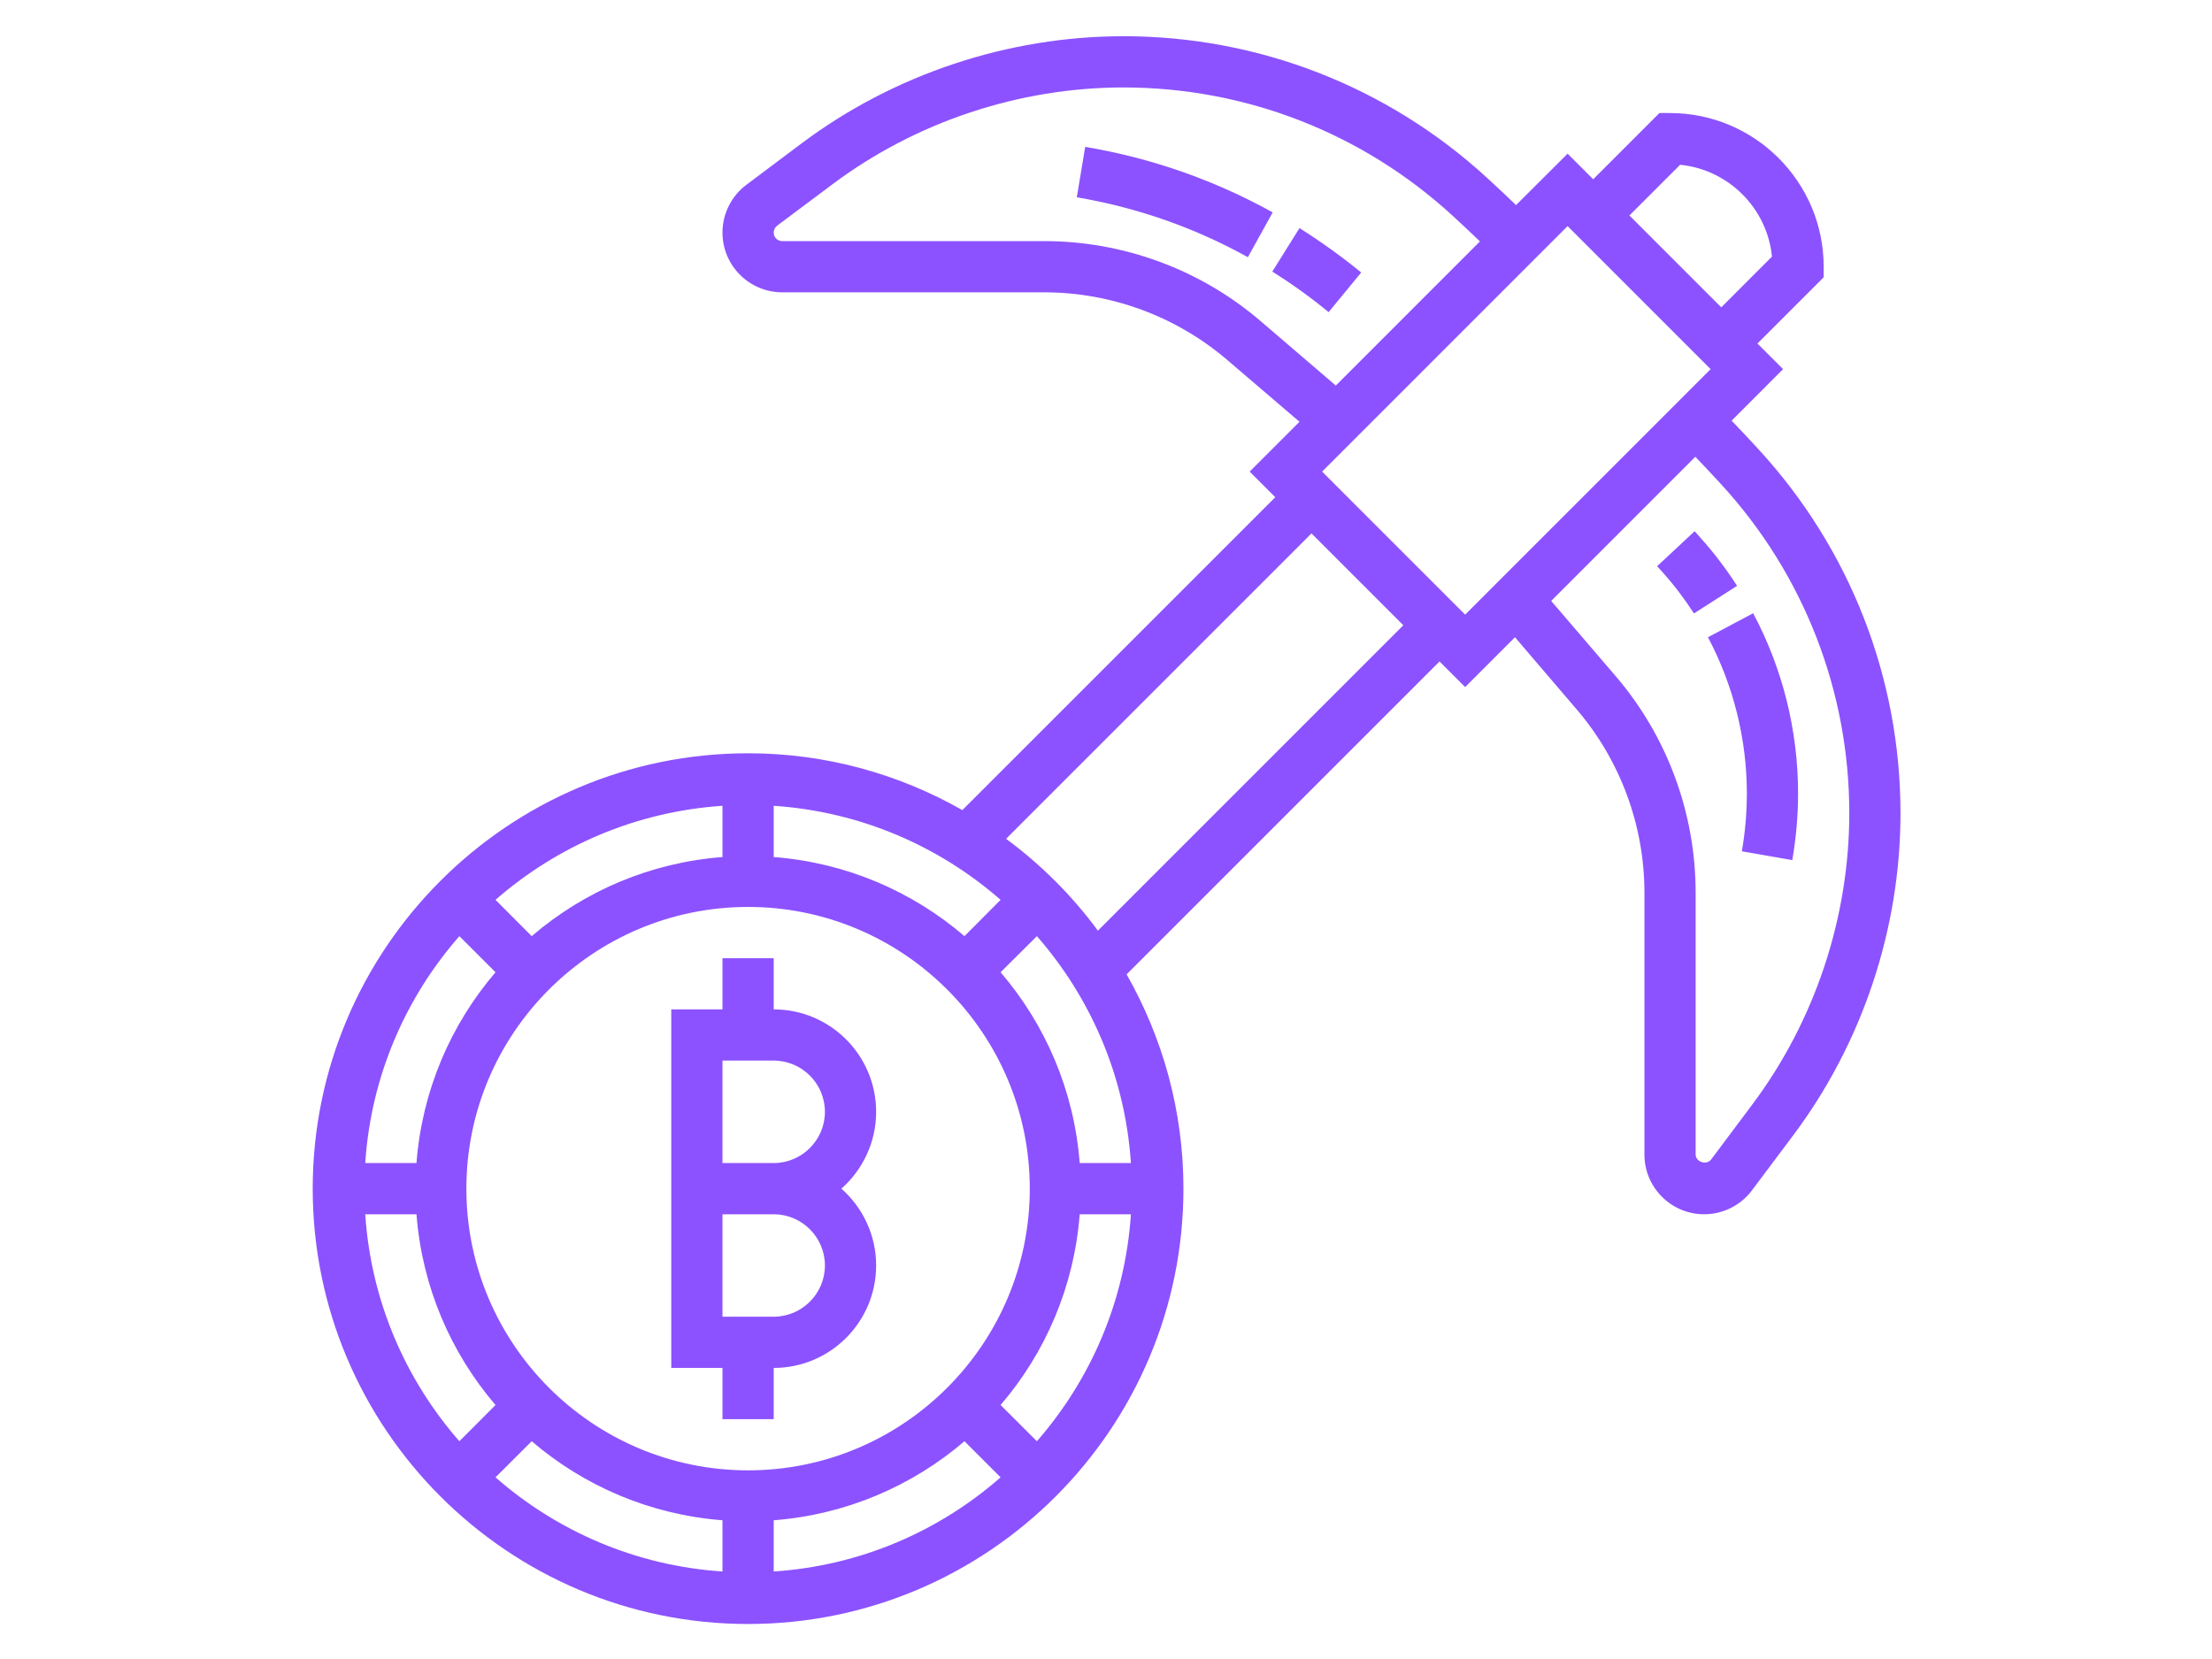
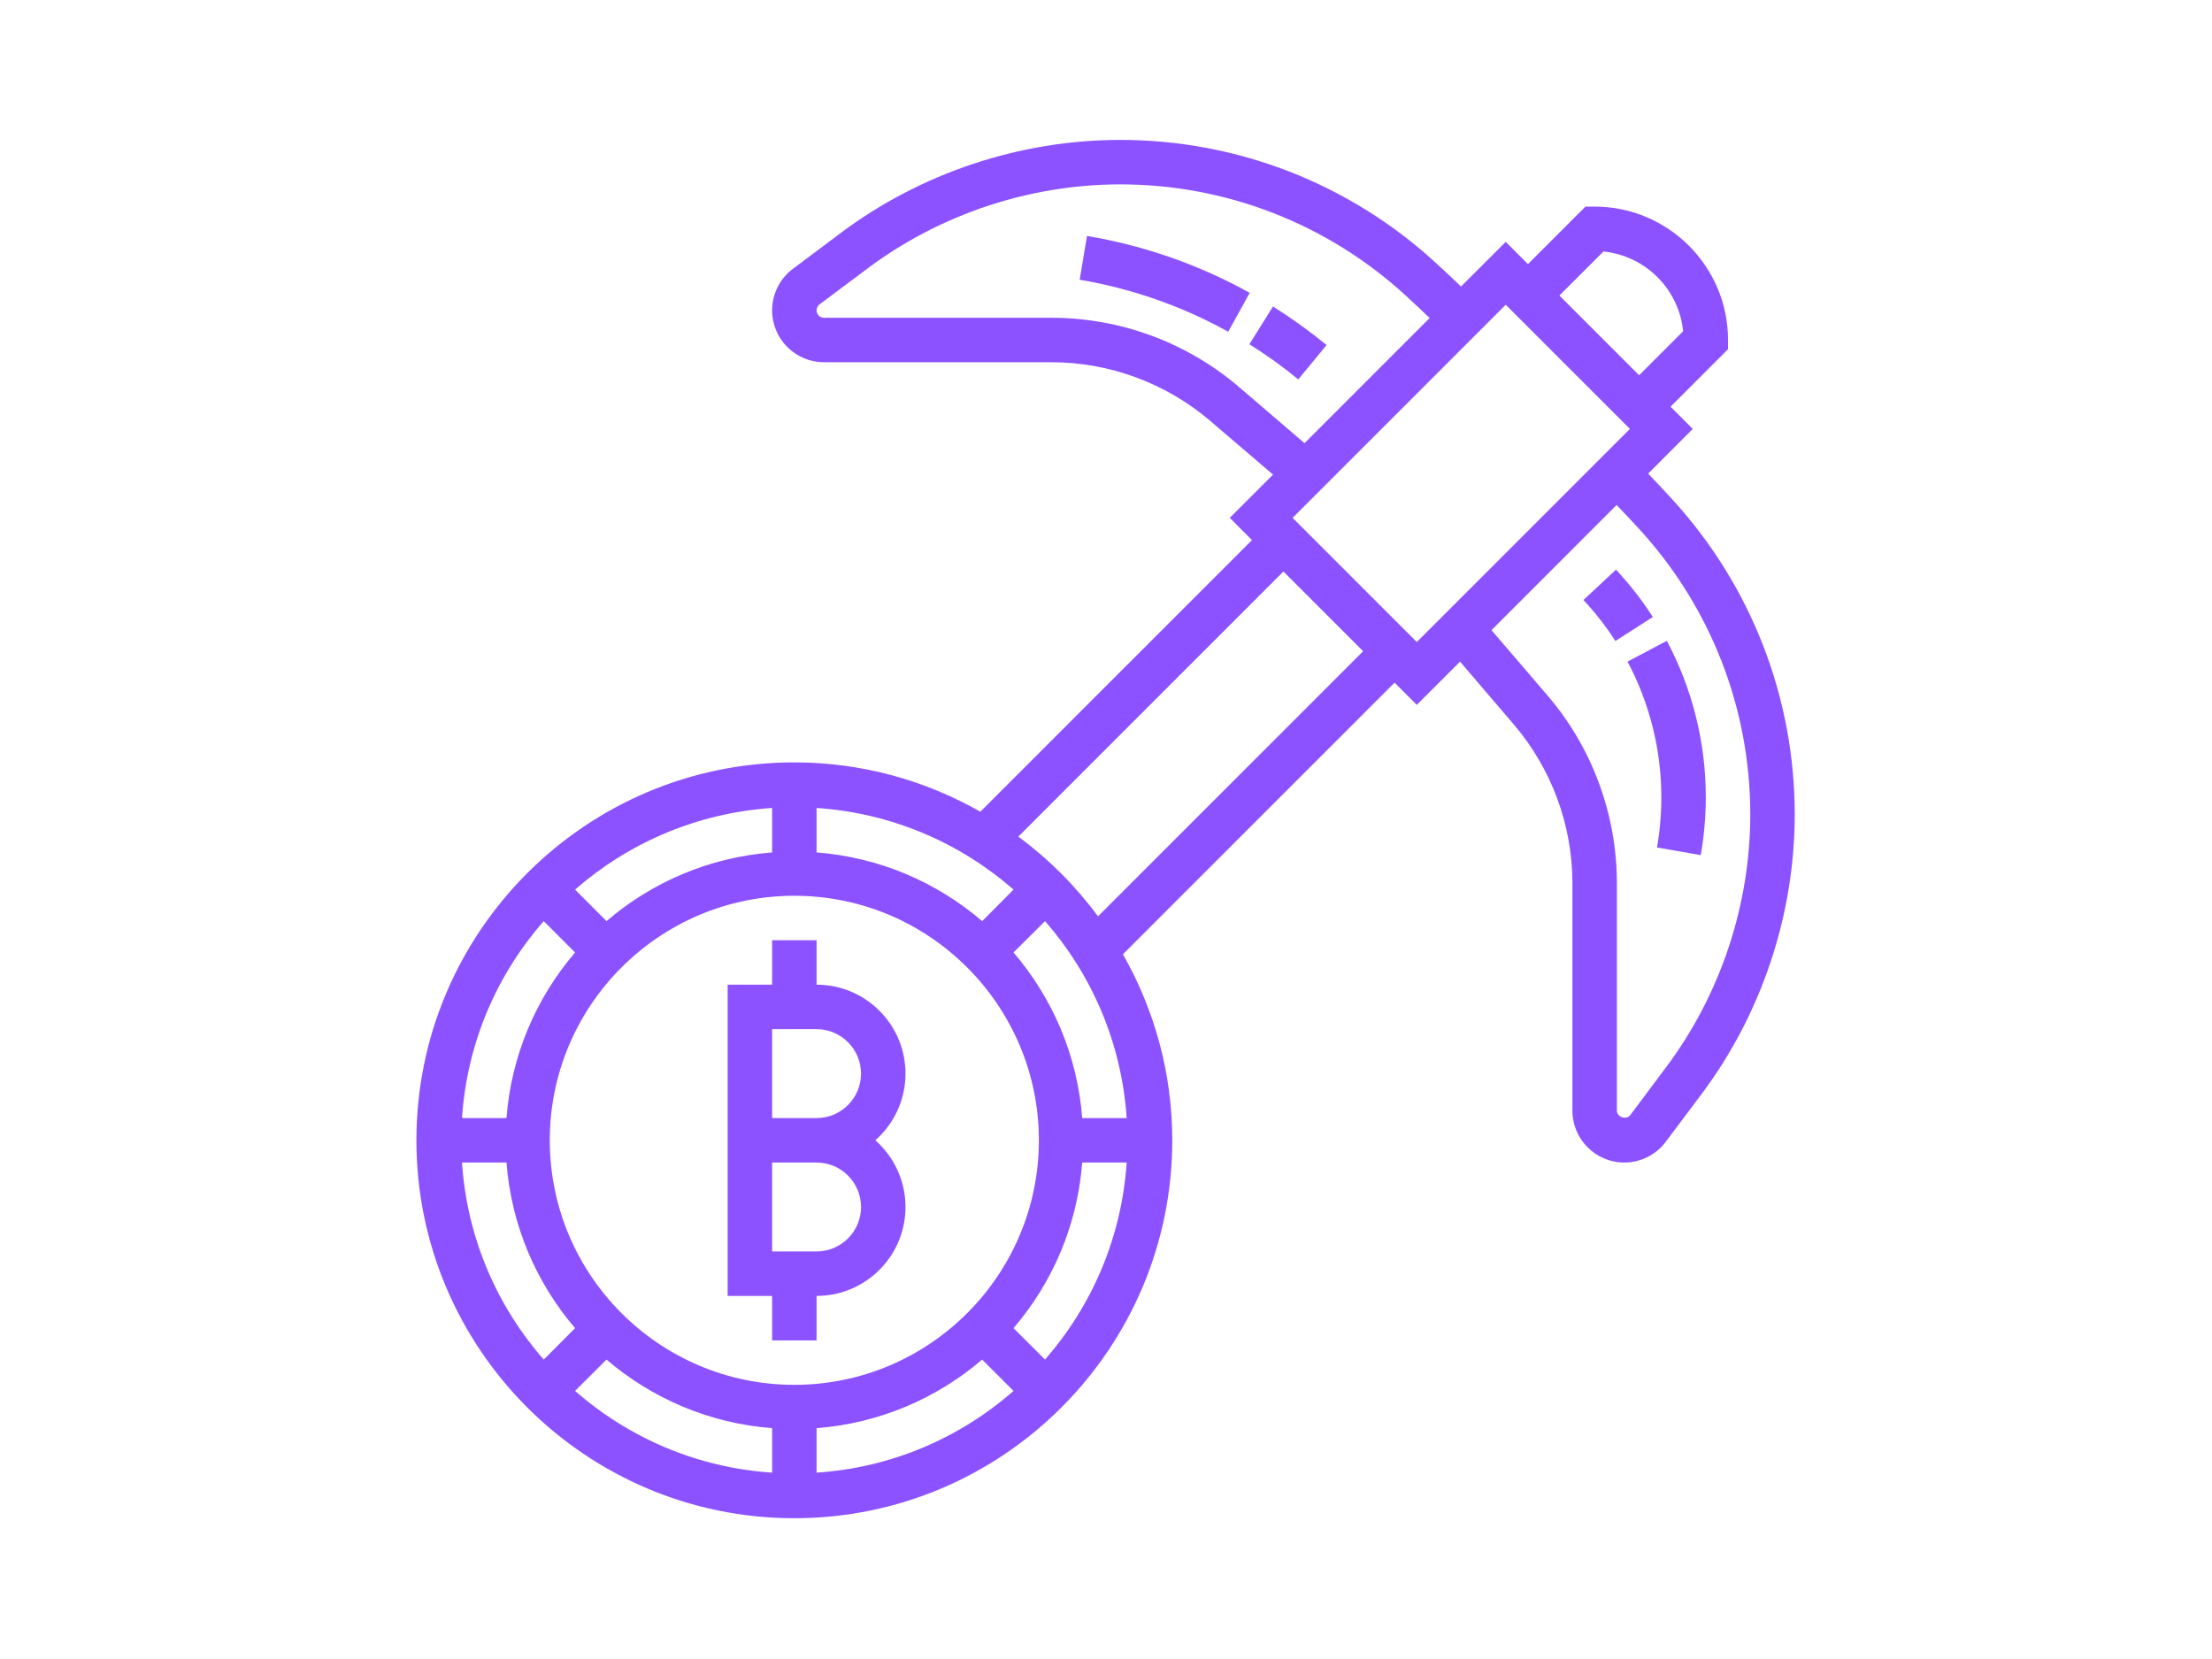
<svg xmlns="http://www.w3.org/2000/svg" width="396pt" height="297pt" viewBox="0 0 396 297" version="1.2">
  <defs>
    <clipPath id="clip1">
-       <path d="M 55.984 6.484 L 340.234 6.484 L 340.234 290.734 L 55.984 290.734 Z M 55.984 6.484 " />
+       <path d="M 74.547 25.047 L 321.297 25.047 L 321.297 271.797 L 74.547 271.797 Z M 74.547 25.047 " />
    </clipPath>
  </defs>
  <g id="surface1">
-     <path style=" stroke:none;fill-rule:nonzero;fill:rgb(54.9%,32.159%,100%);fill-opacity:1;" d="M 138.512 208.211 L 129.34 208.211 L 129.34 189.871 L 138.512 189.871 C 143.559 189.871 147.68 193.992 147.68 199.043 C 147.68 204.094 143.559 208.211 138.512 208.211 Z M 138.512 235.719 L 129.34 235.719 L 129.34 217.383 L 138.512 217.383 C 143.559 217.383 147.68 221.5 147.68 226.551 C 147.68 231.602 143.559 235.719 138.512 235.719 Z M 138.512 180.703 L 138.512 171.535 L 129.34 171.535 L 129.34 180.703 L 120.172 180.703 L 120.172 244.891 L 129.34 244.891 L 129.34 254.059 L 138.512 254.059 L 138.512 244.891 C 148.629 244.891 156.848 236.668 156.848 226.551 C 156.848 221.07 154.43 216.164 150.633 212.797 C 154.43 209.43 156.848 204.523 156.848 199.043 C 156.848 188.922 148.629 180.703 138.512 180.703 " />
-     <path style=" stroke:none;fill-rule:nonzero;fill:rgb(54.9%,32.159%,100%);fill-opacity:1;" d="M 304.398 96.246 L 303.379 95.098 L 296.664 101.367 L 297.578 102.371 C 299.672 104.699 301.57 107.207 303.254 109.82 L 310.973 104.879 C 309.02 101.832 306.816 98.93 304.398 96.246 " />
-     <path style=" stroke:none;fill-rule:nonzero;fill:rgb(54.9%,32.159%,100%);fill-opacity:1;" d="M 313.855 109.785 L 305.762 114.082 C 310.309 122.645 312.727 132.312 312.727 142.004 C 312.727 145.512 312.422 149.004 311.832 152.406 L 320.859 153.984 C 321.539 150.062 321.898 146.031 321.898 142.004 C 321.898 130.809 319.121 119.652 313.855 109.785 " />
+     <path style=" stroke:none;fill-rule:nonzero;fill:rgb(54.9%,32.159%,100%);fill-opacity:1;" d="M 146.188 200.16 L 138.227 200.16 L 138.227 184.242 L 146.188 184.242 C 150.57 184.242 154.145 187.816 154.145 192.203 C 154.145 196.586 150.57 200.16 146.188 200.16 Z M 146.188 224.039 L 138.227 224.039 L 138.227 208.121 L 146.188 208.121 C 150.57 208.121 154.145 211.695 154.145 216.082 C 154.145 220.465 150.57 224.039 146.188 224.039 Z M 146.188 176.281 L 146.188 168.324 L 138.227 168.324 L 138.227 176.281 L 130.266 176.281 L 130.266 232 L 138.227 232 L 138.227 239.961 L 146.188 239.961 L 146.188 232 C 154.969 232 162.105 224.863 162.105 216.082 C 162.105 211.324 160.008 207.062 156.711 204.141 C 160.008 201.219 162.105 196.957 162.105 192.203 C 162.105 183.418 154.969 176.281 146.188 176.281 " />
+     <path style=" stroke:none;fill-rule:nonzero;fill:rgb(54.9%,32.159%,100%);fill-opacity:1;" d="M 290.191 102.965 L 289.305 101.973 L 283.473 107.414 L 284.266 108.281 C 286.086 110.305 287.734 112.48 289.195 114.75 L 295.895 110.461 C 294.203 107.816 292.289 105.297 290.191 102.965 " />
+     <path style=" stroke:none;fill-rule:nonzero;fill:rgb(54.9%,32.159%,100%);fill-opacity:1;" d="M 298.398 114.719 L 291.371 118.449 C 295.32 125.883 297.418 134.277 297.418 142.688 C 297.418 145.734 297.156 148.766 296.641 151.719 L 304.477 153.086 C 305.066 149.684 305.379 146.184 305.379 142.688 C 305.379 132.969 302.969 123.285 298.398 114.719 " />
    <g clip-path="url(#clip1)" clip-rule="nonzero">
-       <path style=" stroke:none;fill-rule:nonzero;fill:rgb(54.9%,32.159%,100%);fill-opacity:1;" d="M 313.66 197.789 L 306.316 207.602 C 305.512 208.641 303.559 208.016 303.559 206.688 L 303.559 159.805 C 303.559 145.586 298.473 131.793 289.215 121.012 L 277.699 107.582 L 303.504 81.773 C 305.062 83.406 306.621 85.051 308.18 86.754 C 322.938 102.871 331.066 123.754 331.066 145.586 C 331.066 164.281 324.887 182.836 313.66 197.789 Z M 236.688 84.426 L 280.637 40.477 L 306.246 66.086 L 262.297 110.035 Z M 196.551 166.609 C 191.934 160.34 186.379 154.789 180.113 150.168 L 234.789 95.492 L 251.227 111.934 Z M 172.664 167.594 C 163.312 159.57 151.492 154.43 138.512 153.43 L 138.512 144.258 C 154.02 145.297 168.113 151.457 179.129 161.094 Z M 193.293 208.211 C 192.289 195.227 187.152 183.406 179.129 174.059 L 185.629 167.594 C 195.262 178.609 201.426 192.703 202.461 208.211 Z M 179.129 251.531 C 187.152 242.184 192.289 230.363 193.293 217.383 L 202.461 217.383 C 201.426 232.891 195.262 246.984 185.629 258.016 Z M 138.512 272.164 C 151.492 271.16 163.312 266.02 172.664 258.016 L 179.129 264.48 C 168.113 274.133 154.02 280.312 138.512 281.332 Z M 95.188 258.016 C 104.535 266.02 116.355 271.16 129.34 272.164 L 129.34 281.332 C 113.832 280.312 99.738 274.133 88.707 264.48 Z M 74.559 217.383 C 75.559 230.363 80.699 242.184 88.707 251.531 L 82.238 258.016 C 72.586 246.984 66.41 232.891 65.387 217.383 Z M 88.707 174.059 C 80.699 183.406 75.559 195.227 74.559 208.211 L 65.387 208.211 C 66.41 192.703 72.586 178.609 82.238 167.594 Z M 129.34 153.43 C 116.355 154.43 104.535 159.57 95.188 167.594 L 88.707 161.094 C 99.738 151.457 113.832 145.297 129.34 144.258 Z M 184.355 212.797 C 184.355 240.609 161.738 263.227 133.926 263.227 C 106.113 263.227 83.492 240.609 83.492 212.797 C 83.492 184.984 106.113 162.363 133.926 162.363 C 161.738 162.363 184.355 184.984 184.355 212.797 Z M 225.707 57.508 C 214.926 48.25 201.137 43.164 186.918 43.164 L 140.031 43.164 C 139.191 43.164 138.512 42.484 138.512 41.641 C 138.512 41.156 138.742 40.691 139.117 40.406 L 148.934 33.062 C 163.887 21.832 182.441 15.656 201.137 15.656 C 222.969 15.656 243.852 23.785 259.969 38.543 C 261.668 40.102 263.316 41.66 264.945 43.219 L 239.141 69.023 Z M 300.781 29.5 C 309.449 30.359 316.363 37.27 317.223 45.938 L 308.145 55.02 L 291.703 38.578 Z M 314.93 80.559 C 313.281 78.75 311.637 77.012 310.004 75.309 L 319.211 66.086 L 314.625 61.5 L 326.48 49.645 L 326.48 47.746 C 326.48 32.578 314.141 20.238 298.973 20.238 L 297.074 20.238 L 285.219 32.094 L 280.637 27.512 L 271.41 36.715 C 269.711 35.086 267.973 33.438 266.164 31.789 C 248.363 15.477 225.262 6.484 201.137 6.484 C 180.469 6.484 159.965 13.309 143.434 25.719 L 133.621 33.082 C 130.934 35.086 129.34 38.273 129.34 41.641 C 129.34 47.531 134.141 52.332 140.031 52.332 L 186.918 52.332 C 198.953 52.332 210.609 56.648 219.746 64.477 L 232.641 75.508 L 223.719 84.426 L 228.305 89.012 L 172.285 145.027 C 160.949 138.582 147.875 134.855 133.926 134.855 C 90.945 134.855 55.984 169.816 55.984 212.797 C 55.984 255.777 90.945 290.734 133.926 290.734 C 176.906 290.734 211.863 255.777 211.863 212.797 C 211.863 198.844 208.141 185.773 201.691 174.434 L 257.711 118.418 L 262.297 123 L 271.215 114.082 L 282.246 126.977 C 290.074 136.109 294.391 147.77 294.391 159.805 L 294.391 206.688 C 294.391 212.582 299.188 217.383 305.082 217.383 C 308.449 217.383 311.637 215.785 313.641 213.102 L 321 203.285 C 333.414 186.758 340.234 166.25 340.234 145.586 C 340.234 121.461 331.246 98.359 314.93 80.559 " />
+       <path style=" stroke:none;fill-rule:nonzero;fill:rgb(54.9%,32.159%,100%);fill-opacity:1;" d="M 298.227 191.113 L 291.855 199.633 C 291.156 200.535 289.461 199.992 289.461 198.84 L 289.461 158.141 C 289.461 145.797 285.043 133.824 277.008 124.465 L 267.012 112.809 L 289.414 90.406 C 290.766 91.82 292.117 93.25 293.473 94.727 C 306.281 108.719 313.34 126.844 313.34 145.797 C 313.34 162.027 307.977 178.133 298.227 191.113 Z M 231.41 92.707 L 269.562 54.555 L 291.793 76.785 L 253.641 114.938 Z M 196.57 164.047 C 192.559 158.605 187.742 153.785 182.301 149.777 L 229.762 102.312 L 244.035 116.586 Z M 175.832 164.902 C 167.719 157.938 157.457 153.477 146.188 152.605 L 146.188 144.645 C 159.648 145.547 171.883 150.895 181.445 159.258 Z M 193.742 200.16 C 192.871 188.891 188.41 178.629 181.445 170.516 L 187.086 164.902 C 195.453 174.465 200.801 186.699 201.703 200.16 Z M 181.445 237.77 C 188.41 229.652 192.871 219.391 193.742 208.121 L 201.703 208.121 C 200.801 221.586 195.453 233.82 187.086 243.395 Z M 146.188 255.676 C 157.457 254.805 167.719 250.344 175.832 243.395 L 181.445 249.008 C 171.883 257.387 159.648 262.75 146.188 263.637 Z M 108.578 243.395 C 116.695 250.344 126.953 254.805 138.227 255.676 L 138.227 263.637 C 124.762 262.75 112.527 257.387 102.953 249.008 Z M 90.672 208.121 C 91.539 219.391 96.004 229.652 102.953 237.77 L 97.34 243.395 C 88.961 233.82 83.598 221.586 82.711 208.121 Z M 102.953 170.516 C 96.004 178.629 91.539 188.891 90.672 200.16 L 82.711 200.16 C 83.598 186.699 88.961 174.465 97.34 164.902 Z M 138.227 152.605 C 126.953 153.477 116.695 157.938 108.578 164.902 L 102.953 159.258 C 112.527 150.895 124.762 145.547 138.227 144.645 Z M 185.984 204.141 C 185.984 228.285 166.348 247.918 142.207 247.918 C 118.062 247.918 98.426 228.285 98.426 204.141 C 98.426 179.996 118.062 160.363 142.207 160.363 C 166.348 160.363 185.984 179.996 185.984 204.141 Z M 221.879 69.34 C 212.52 61.301 200.551 56.887 188.207 56.887 L 147.508 56.887 C 146.777 56.887 146.188 56.297 146.188 55.566 C 146.188 55.145 146.387 54.742 146.715 54.492 L 155.234 48.121 C 168.215 38.371 184.32 33.008 200.551 33.008 C 219.5 33.008 237.629 40.066 251.621 52.875 C 253.098 54.23 254.527 55.582 255.941 56.934 L 233.539 79.336 Z M 287.051 45.027 C 294.574 45.773 300.574 51.773 301.32 59.297 L 293.441 67.18 L 279.168 52.906 Z M 299.332 89.348 C 297.902 87.777 296.473 86.27 295.055 84.793 L 303.047 76.785 L 299.066 72.805 L 309.359 62.516 L 309.359 60.867 C 309.359 47.699 298.648 36.988 285.48 36.988 L 283.832 36.988 L 273.539 47.281 L 269.562 43.301 L 261.555 51.289 C 260.078 49.875 258.57 48.445 257 47.016 C 241.547 32.852 221.492 25.047 200.551 25.047 C 182.609 25.047 164.809 30.973 150.461 41.746 L 141.941 48.133 C 139.609 49.875 138.227 52.645 138.227 55.566 C 138.227 60.68 142.391 64.848 147.508 64.848 L 188.207 64.848 C 198.652 64.848 208.773 68.594 216.703 75.387 L 227.898 84.965 L 220.156 92.707 L 224.133 96.688 L 175.508 145.312 C 165.664 139.719 154.316 136.484 142.207 136.484 C 104.895 136.484 74.547 166.832 74.547 204.141 C 74.547 241.453 104.895 271.797 142.207 271.797 C 179.516 271.797 209.863 241.453 209.863 204.141 C 209.863 192.031 206.629 180.684 201.031 170.84 L 249.66 122.211 L 253.641 126.191 L 261.383 118.449 L 270.961 129.645 C 277.754 137.574 281.5 147.691 281.5 158.141 L 281.5 198.84 C 281.5 203.953 285.668 208.121 290.781 208.121 C 293.703 208.121 296.473 206.738 298.211 204.406 L 304.602 195.887 C 315.375 181.535 321.297 163.738 321.297 145.797 C 321.297 124.855 313.496 104.801 299.332 89.348 " />
    </g>
-     <path style=" stroke:none;fill-rule:nonzero;fill:rgb(54.9%,32.159%,100%);fill-opacity:1;" d="M 227.77 48.625 C 231.297 50.828 234.68 53.266 237.852 55.879 L 243.688 48.785 C 240.215 45.938 236.488 43.27 232.641 40.836 L 227.77 48.625 " />
-     <path style=" stroke:none;fill-rule:nonzero;fill:rgb(54.9%,32.159%,100%);fill-opacity:1;" d="M 194.277 26.293 L 192.773 35.32 C 203.539 37.145 213.852 40.746 223.398 46.047 L 227.84 38.023 C 217.379 32.223 206.098 28.281 194.277 26.293 " />
+     <path style=" stroke:none;fill-rule:nonzero;fill:rgb(54.9%,32.159%,100%);fill-opacity:1;" d="M 223.668 61.629 C 226.73 63.543 229.668 65.656 232.422 67.926 L 237.488 61.77 C 234.473 59.297 231.238 56.98 227.898 54.867 L 223.668 61.629 " />
+     <path style=" stroke:none;fill-rule:nonzero;fill:rgb(54.9%,32.159%,100%);fill-opacity:1;" d="M 194.598 42.242 L 193.289 50.078 C 202.633 51.664 211.59 54.789 219.875 59.391 L 223.73 52.426 C 214.652 47.387 204.855 43.969 194.598 42.242 " />
  </g>
</svg>
